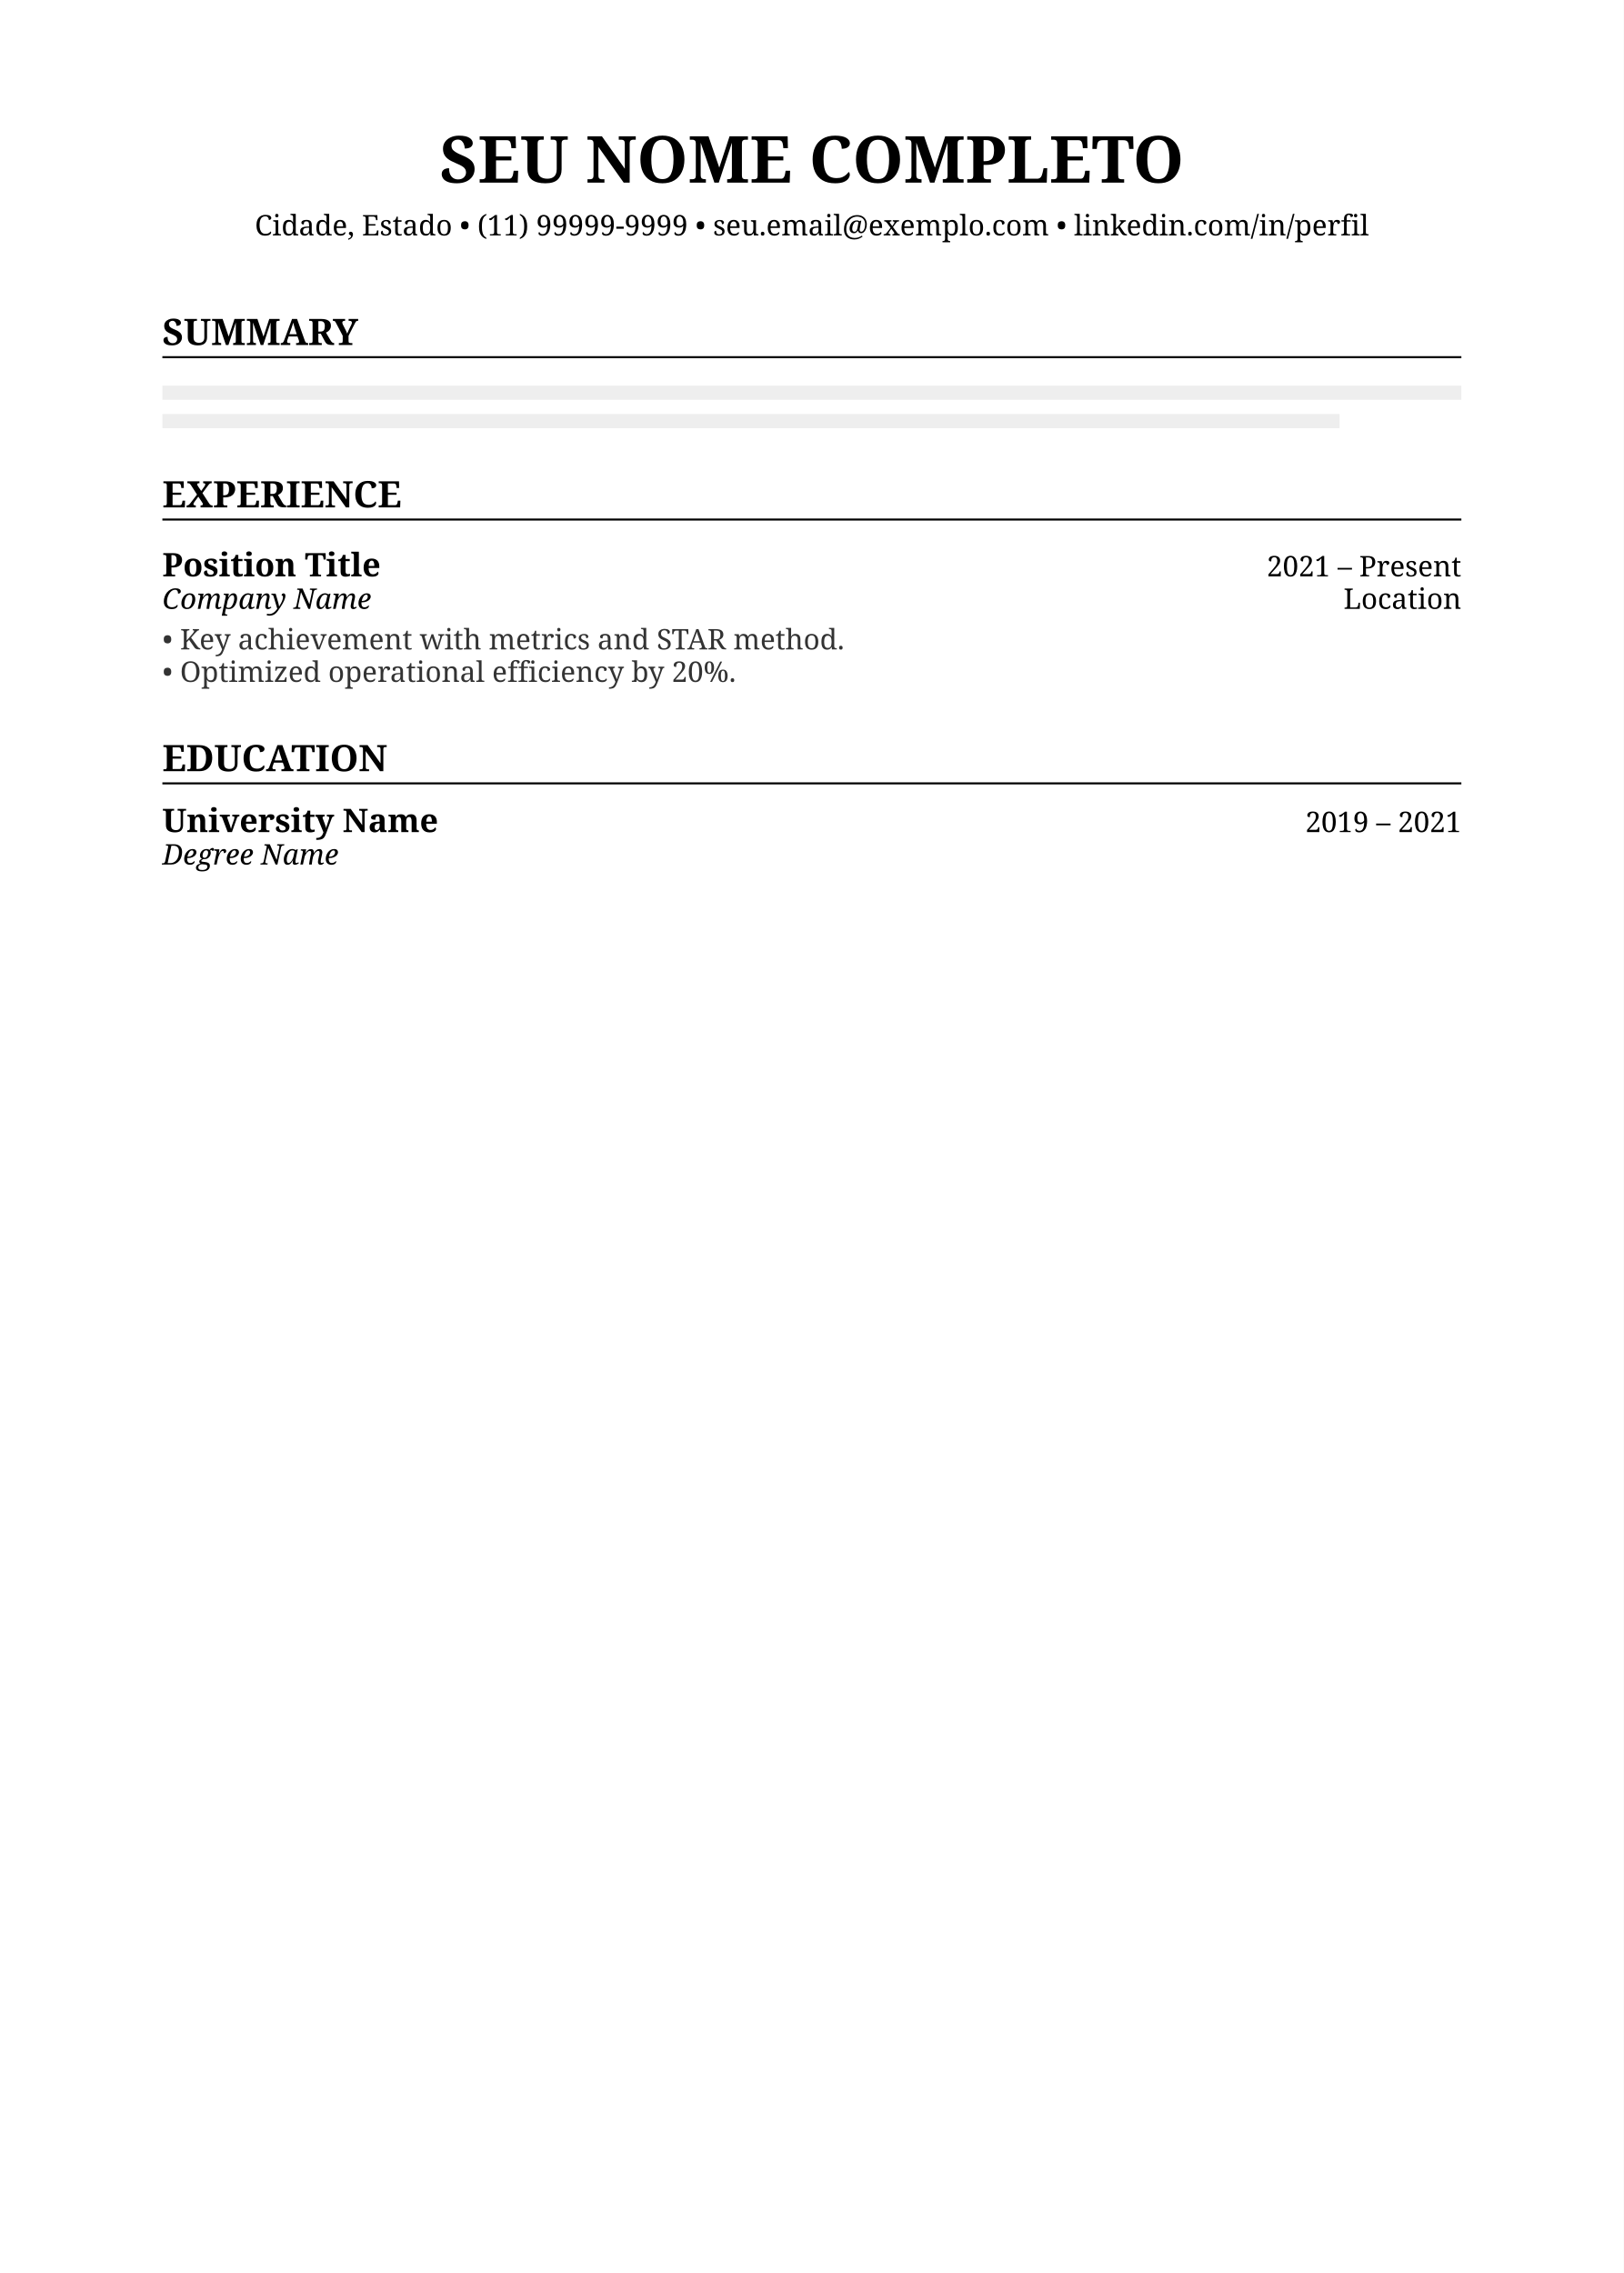
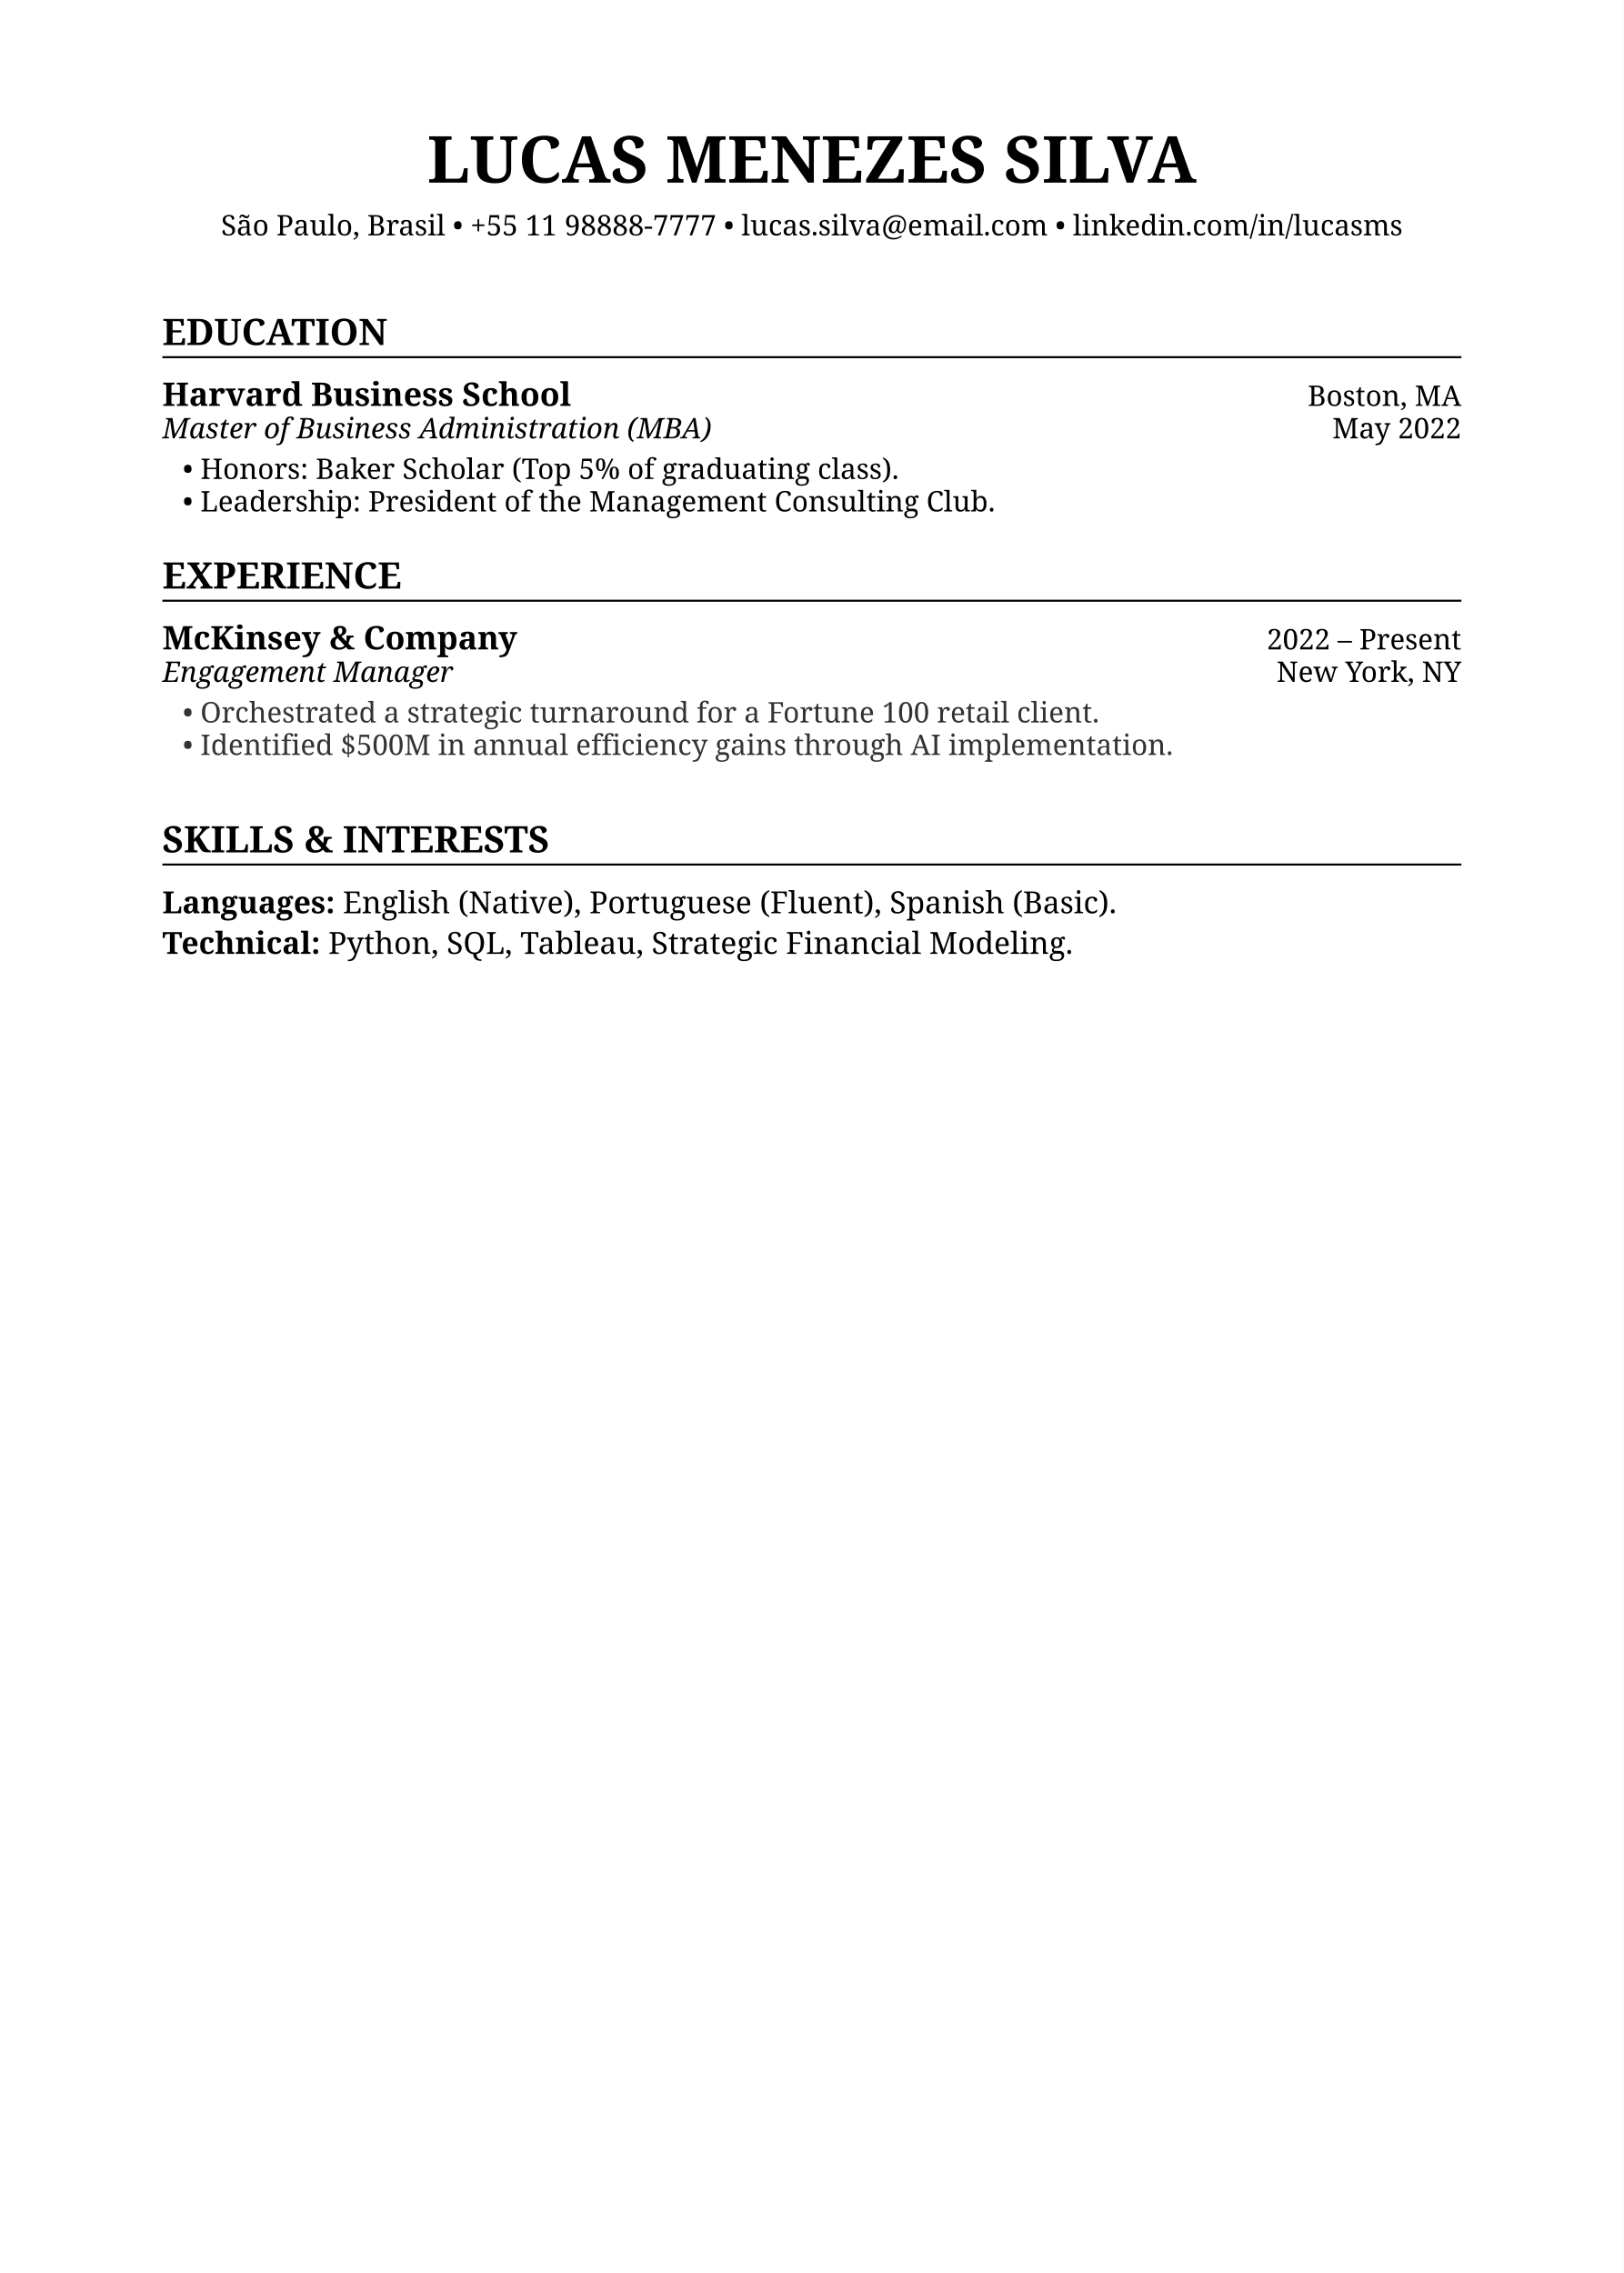
<svg xmlns="http://www.w3.org/2000/svg" width="400" height="560" viewBox="0 0 400 560" fill="none">
  <rect width="400" height="560" fill="white" />
-   <text x="200" y="45" font-family="'Georgia', serif" font-size="16" font-weight="bold" text-anchor="middle" fill="black">SEU NOME COMPLETO</text>
-   <text x="200" y="58" font-family="'Georgia', serif" font-size="7" text-anchor="middle" fill="black">Cidade, Estado • (11) 99999-9999 • seu.email@exemplo.com • linkedin.com/in/perfil</text>
-   <text x="40" y="85" font-family="'Georgia', serif" font-size="9" font-weight="bold" fill="black">SUMMARY</text>
+   <text x="200" y="45" font-family="'Georgia', serif" font-size="16" font-weight="bold" text-anchor="middle" fill="black">LUCAS MENEZES SILVA</text>
+   <text x="200" y="58" font-family="'Georgia', serif" font-size="7" text-anchor="middle" fill="black">São Paulo, Brasil • +55 11 98888-7777 • lucas.silva@email.com • linkedin.com/in/lucasms</text>
+   <text x="40" y="85" font-family="'Georgia', serif" font-size="9" font-weight="bold" fill="black">EDUCATION</text>
  <line x1="40" y1="88" x2="360" y2="88" stroke="black" stroke-width="0.5" />
-   <rect x="40" y="95" width="320" height="3.5" fill="#EEEEEE" />
-   <rect x="40" y="102" width="290" height="3.5" fill="#EEEEEE" />
-   <text x="40" y="125" font-family="'Georgia', serif" font-size="9" font-weight="bold" fill="black">EXPERIENCE</text>
-   <line x1="40" y1="128" x2="360" y2="128" stroke="black" stroke-width="0.5" />
-   <text x="40" y="142" font-family="'Georgia', serif" font-size="8" font-weight="bold" fill="black">Position Title</text>
-   <text x="360" y="142" font-family="'Georgia', serif" font-size="7" text-anchor="end" fill="black">2021 – Present</text>
-   <text x="40" y="150" font-family="'Georgia', serif" font-size="7" font-style="italic" fill="black">Company Name</text>
-   <text x="360" y="150" font-family="'Georgia', serif" font-size="7" text-anchor="end" fill="black">Location</text>
-   <text x="40" y="160" font-family="'Georgia', serif" font-size="7" fill="#333333">• Key achievement with metrics and STAR method.</text>
-   <text x="40" y="168" font-family="'Georgia', serif" font-size="7" fill="#333333">• Optimized operational efficiency by 20%.</text>
-   <text x="40" y="190" font-family="'Georgia', serif" font-size="9" font-weight="bold" fill="black">EDUCATION</text>
-   <line x1="40" y1="193" x2="360" y2="193" stroke="black" stroke-width="0.5" />
-   <text x="40" y="205" font-family="'Georgia', serif" font-size="8" font-weight="bold" fill="black">University Name</text>
-   <text x="360" y="205" font-family="'Georgia', serif" font-size="7" text-anchor="end" fill="black">2019 – 2021</text>
-   <text x="40" y="213" font-family="'Georgia', serif" font-size="7" font-style="italic" fill="black">Degree Name</text>
+   <text x="40" y="100" font-family="'Georgia', serif" font-size="8" font-weight="bold" fill="black">Harvard Business School</text>
+   <text x="360" y="100" font-family="'Georgia', serif" font-size="7" text-anchor="end" fill="black">Boston, MA</text>
+   <text x="40" y="108" font-family="'Georgia', serif" font-size="7" font-style="italic" fill="black">Master of Business Administration (MBA)</text>
+   <text x="360" y="108" font-family="'Georgia', serif" font-size="7" text-anchor="end" fill="black">May 2022</text>
+   <text x="45" y="118" font-family="'Georgia', serif" font-size="7" fill="black">• Honors: Baker Scholar (Top 5% of graduating class).</text>
+   <text x="45" y="126" font-family="'Georgia', serif" font-size="7" fill="black">• Leadership: President of the Management Consulting Club.</text>
+   <text x="40" y="145" font-family="'Georgia', serif" font-size="9" font-weight="bold" fill="black">EXPERIENCE</text>
+   <line x1="40" y1="148" x2="360" y2="148" stroke="black" stroke-width="0.5" />
+   <text x="40" y="160" font-family="'Georgia', serif" font-size="8" font-weight="bold" fill="black">McKinsey &amp; Company</text>
+   <text x="360" y="160" font-family="'Georgia', serif" font-size="7" text-anchor="end" fill="black">2022 – Present</text>
+   <text x="40" y="168" font-family="'Georgia', serif" font-size="7" font-style="italic" fill="black">Engagement Manager</text>
+   <text x="360" y="168" font-family="'Georgia', serif" font-size="7" text-anchor="end" fill="black">New York, NY</text>
+   <text x="45" y="178" font-family="'Georgia', serif" font-size="7" fill="#333333">• Orchestrated a strategic turnaround for a Fortune 100 retail client.</text>
+   <text x="45" y="186" font-family="'Georgia', serif" font-size="7" fill="#333333">• Identified $500M in annual efficiency gains through AI implementation.</text>
+   <text x="40" y="210" font-family="'Georgia', serif" font-size="9" font-weight="bold" fill="black">SKILLS &amp; INTERESTS</text>
+   <line x1="40" y1="213" x2="360" y2="213" stroke="black" stroke-width="0.5" />
+   <text x="40" y="225" font-family="'Georgia', serif" font-size="7.5" fill="black">
+     <tspan font-weight="bold">Languages:</tspan> English (Native), Portuguese (Fluent), Spanish (Basic).</text>
+   <text x="40" y="235" font-family="'Georgia', serif" font-size="7.5" fill="black">
+     <tspan font-weight="bold">Technical:</tspan> Python, SQL, Tableau, Strategic Financial Modeling.</text>
</svg>
